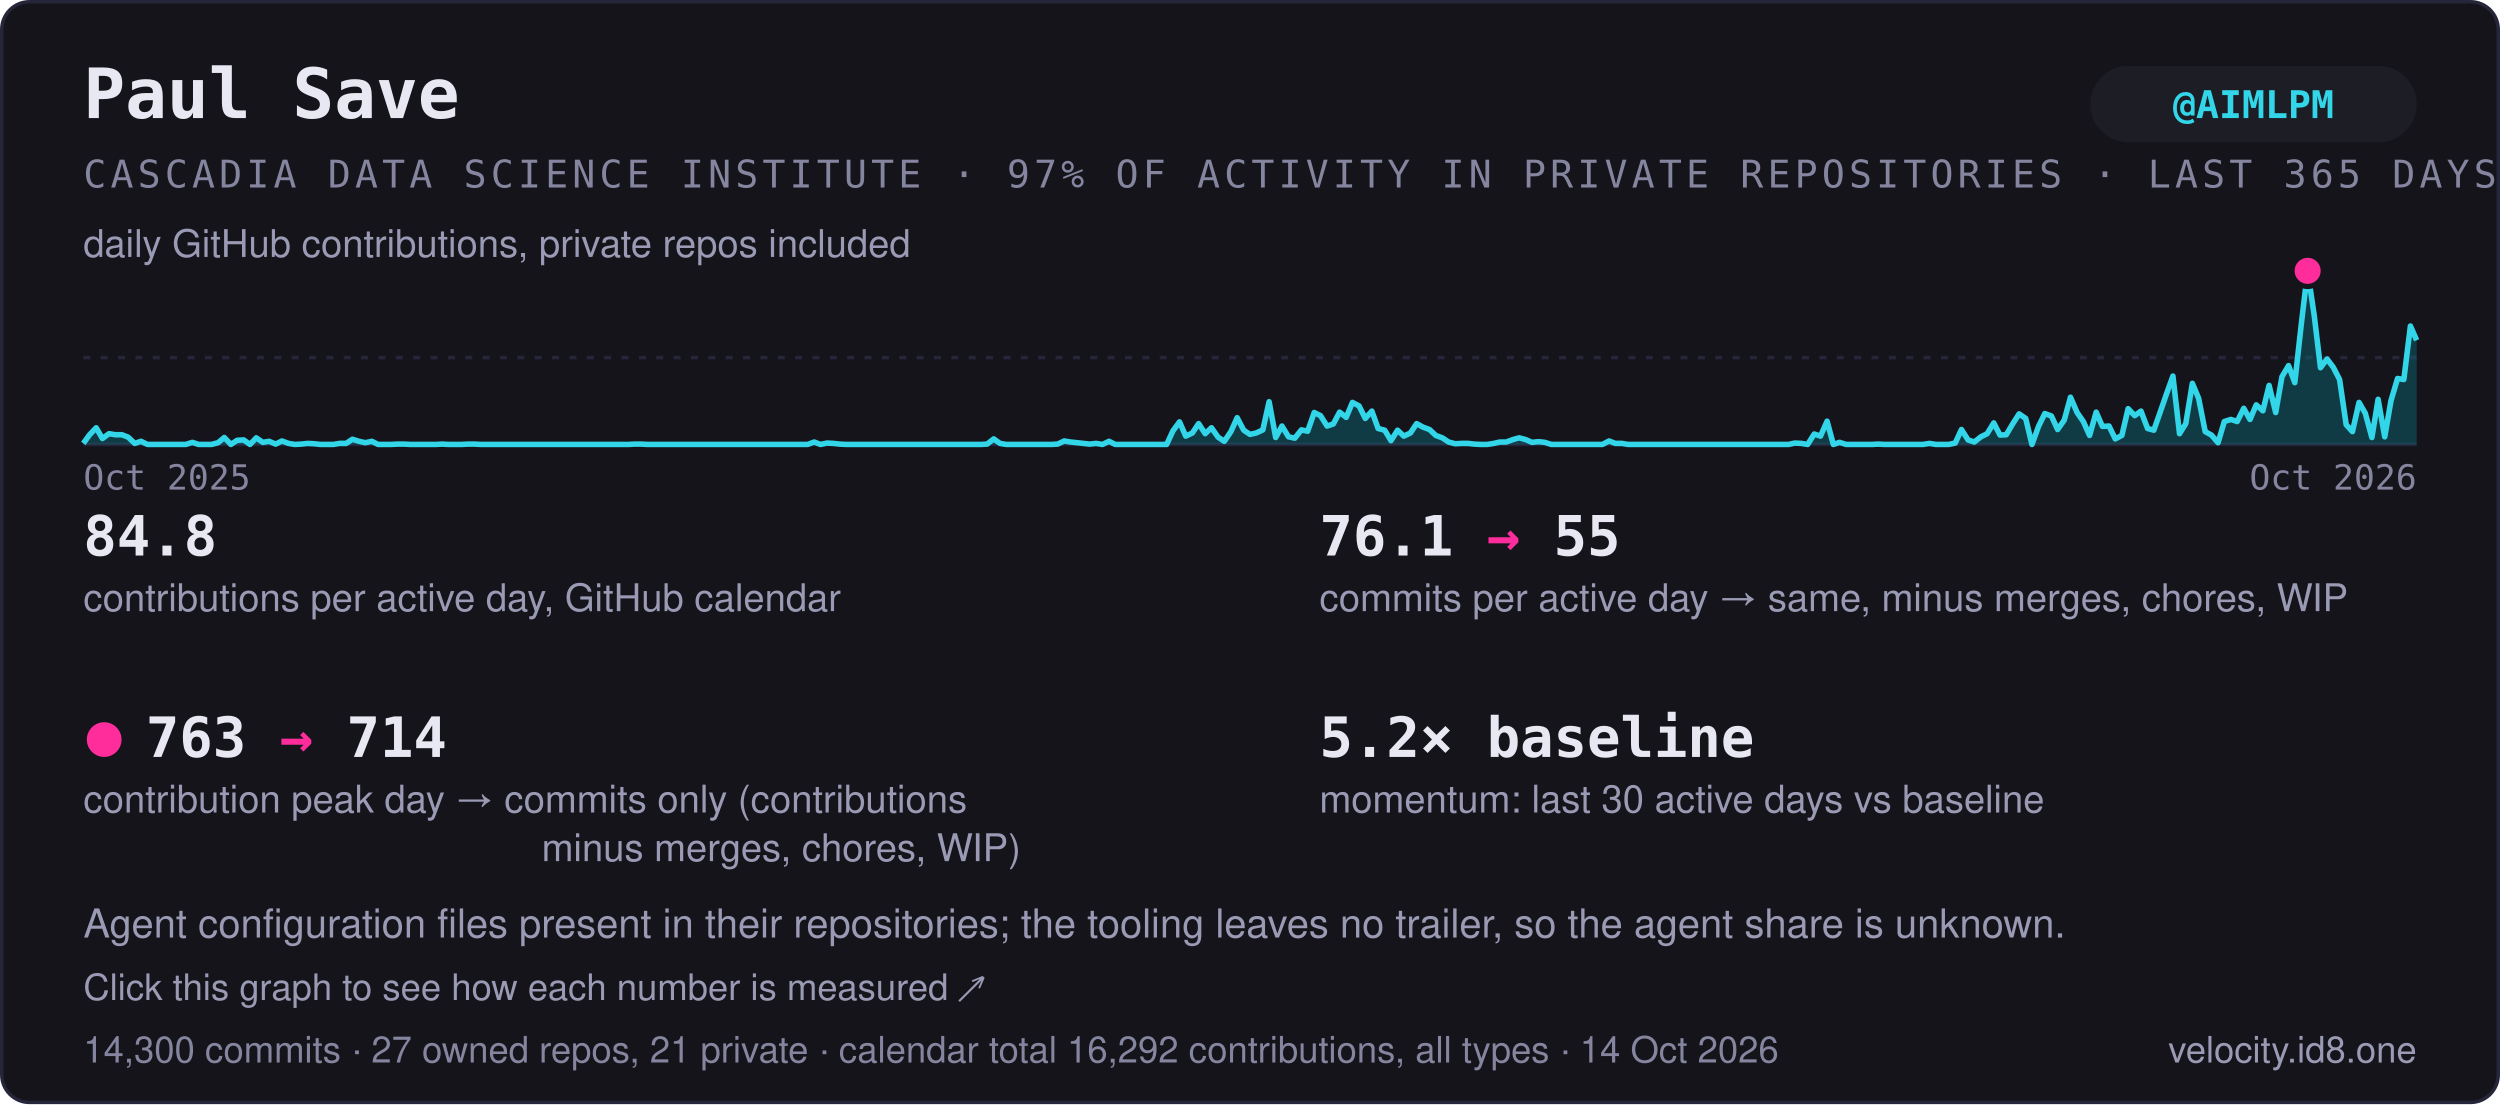
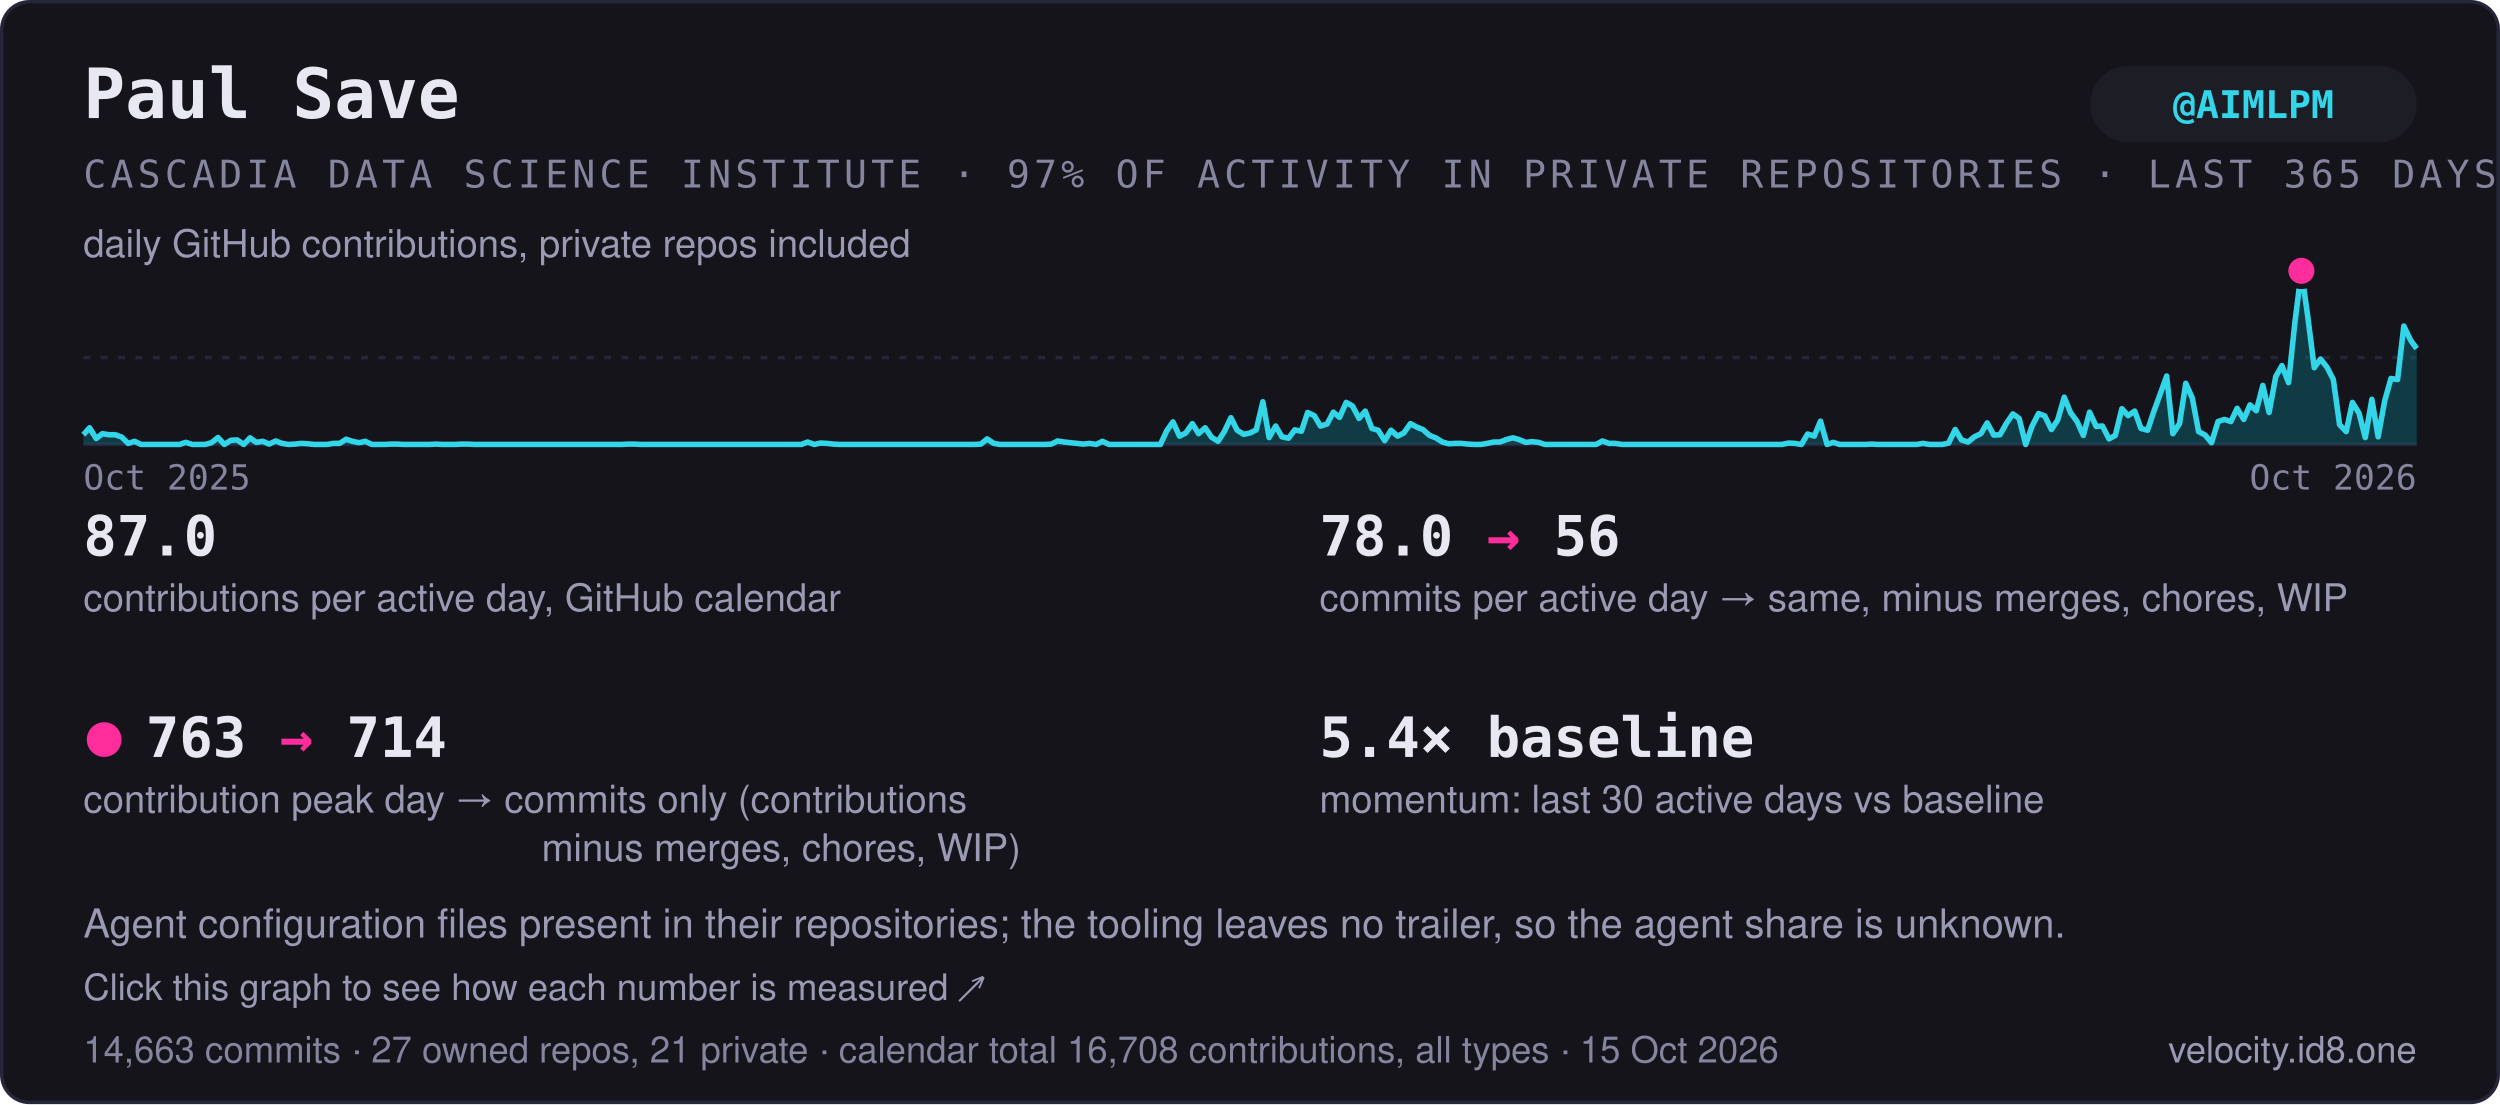
<svg xmlns="http://www.w3.org/2000/svg" width="720" height="318" viewBox="0 0 720 318" role="img" aria-label="Paul Save: Velocity Graph">
  <rect x="0.5" y="0.5" width="719" height="317" rx="8" fill="#14141A" stroke="#26263A" />
  <text x="24" y="34" font-family="Departure Mono, JetBrains Mono, ui-monospace, Menlo, monospace" font-size="20" font-weight="700" fill="#E8E8F2">Paul Save</text>
  <text x="24" y="54" font-family="Departure Mono, JetBrains Mono, ui-monospace, Menlo, monospace" font-size="11" letter-spacing="1.2" fill="#8585A0">CASCADIA DATA SCIENCE INSTITUTE · 97% OF ACTIVITY IN PRIVATE REPOSITORIES · LAST 365 DAYS</text>
  <rect x="602" y="19" width="94" height="22" rx="11" fill="#1D1D26" />
  <text x="649" y="34" text-anchor="middle" font-family="Departure Mono, JetBrains Mono, ui-monospace, Menlo, monospace" font-size="11" font-weight="600" fill="#33D6E8">@AIMLPM</text>
  <line x1="24" x2="696" y1="128" y2="128" stroke="#26263A" />
  <line x1="24" x2="696" y1="103.0" y2="103.0" stroke="#26263A" stroke-dasharray="2 3" />
-   <path d="M24.0,127.7 L25.8,125.2 L27.7,123.2 L29.5,126.3 L31.4,124.9 L33.2,125.2 L35.1,125.2 L36.9,125.9 L38.8,127.7 L40.6,127.1 L42.5,128.0 L44.3,128.0 L46.2,128.0 L48.0,128.0 L49.8,128.0 L51.7,128.0 L53.5,128.0 L55.4,127.4 L57.2,128.0 L59.1,128.0 L60.9,128.0 L62.8,127.5 L64.6,126.0 L66.5,128.0 L68.3,126.8 L70.2,126.7 L72.0,128.0 L73.8,126.1 L75.7,127.4 L77.5,127.1 L79.4,127.9 L81.2,127.0 L83.1,127.7 L84.9,128.0 L86.8,127.9 L88.6,127.7 L90.5,127.8 L92.3,128.0 L94.2,128.0 L96.0,128.0 L97.8,127.7 L99.7,127.7 L101.5,126.5 L103.4,127.1 L105.2,127.5 L107.1,127.1 L108.9,128.0 L110.8,128.0 L112.6,128.0 L114.5,127.9 L116.3,127.9 L118.2,128.0 L120.0,128.0 L121.8,128.0 L123.7,128.0 L125.5,128.0 L127.4,127.9 L129.2,128.0 L131.1,128.0 L132.9,128.0 L134.8,127.9 L136.6,127.9 L138.5,128.0 L140.3,128.0 L142.2,128.0 L144.0,128.0 L145.8,128.0 L147.7,128.0 L149.5,128.0 L151.4,128.0 L153.2,128.0 L155.1,128.0 L156.9,128.0 L158.8,128.0 L160.6,128.0 L162.5,128.0 L164.3,128.0 L166.2,128.0 L168.0,128.0 L169.8,128.0 L171.7,128.0 L173.5,128.0 L175.4,128.0 L177.2,128.0 L179.1,128.0 L180.9,128.0 L182.8,127.9 L184.6,127.9 L186.5,128.0 L188.3,128.0 L190.2,128.0 L192.0,128.0 L193.8,128.0 L195.7,128.0 L197.5,128.0 L199.4,128.0 L201.2,128.0 L203.1,128.0 L204.9,128.0 L206.8,128.0 L208.6,128.0 L210.5,128.0 L212.3,128.0 L214.2,128.0 L216.0,128.0 L217.8,128.0 L219.7,128.0 L221.5,128.0 L223.4,128.0 L225.2,128.0 L227.1,128.0 L228.9,128.0 L230.8,128.0 L232.6,128.0 L234.5,127.3 L236.3,128.0 L238.2,127.6 L240.0,127.7 L241.8,127.9 L243.7,128.0 L245.5,128.0 L247.4,128.0 L249.2,128.0 L251.1,128.0 L252.9,128.0 L254.8,128.0 L256.6,128.0 L258.5,128.0 L260.3,128.0 L262.2,128.0 L264.0,128.0 L265.8,128.0 L267.7,128.0 L269.5,128.0 L271.4,128.0 L273.2,128.0 L275.1,128.0 L276.9,128.0 L278.8,128.0 L280.6,128.0 L282.5,128.0 L284.3,127.9 L286.2,126.4 L288.0,127.7 L289.8,128.0 L291.7,128.0 L293.5,128.0 L295.4,128.0 L297.2,128.0 L299.1,128.0 L300.9,128.0 L302.8,128.0 L304.6,127.9 L306.5,127.0 L308.3,127.3 L310.2,127.5 L312.0,127.7 L313.8,127.9 L315.7,127.7 L317.5,128.0 L319.4,127.1 L321.2,128.0 L323.1,128.0 L324.9,128.0 L326.8,128.0 L328.6,128.0 L330.5,128.0 L332.3,128.0 L334.2,128.0 L336.0,128.0 L337.8,124.1 L339.7,121.5 L341.5,125.6 L343.4,124.7 L345.2,122.0 L347.1,124.9 L348.9,123.2 L350.8,125.9 L352.6,127.1 L354.5,124.3 L356.3,120.3 L358.2,123.9 L360.0,125.1 L361.8,124.7 L363.7,123.8 L365.5,115.7 L367.4,126.0 L369.2,122.7 L371.1,125.8 L372.9,126.2 L374.8,123.8 L376.6,124.2 L378.5,118.8 L380.3,119.7 L382.2,122.7 L384.0,122.1 L385.8,118.7 L387.7,120.2 L389.5,115.9 L391.4,116.9 L393.2,120.5 L395.1,118.4 L396.9,123.4 L398.8,123.9 L400.6,126.9 L402.5,123.9 L404.3,125.6 L406.2,124.7 L408.0,122.0 L409.8,123.0 L411.7,123.7 L413.5,125.4 L415.4,126.1 L417.2,127.3 L419.1,127.8 L420.9,127.7 L422.8,127.7 L424.6,127.9 L426.5,128.0 L428.3,128.0 L430.2,127.7 L432.0,127.3 L433.8,127.3 L435.7,126.6 L437.5,126.1 L439.4,126.6 L441.2,127.4 L443.1,127.2 L444.9,127.4 L446.8,128.0 L448.6,128.0 L450.5,128.0 L452.3,128.0 L454.2,128.0 L456.0,128.0 L457.8,128.0 L459.7,128.0 L461.5,128.0 L463.4,127.0 L465.2,127.7 L467.1,127.7 L468.9,128.0 L470.8,128.0 L472.6,128.0 L474.5,128.0 L476.3,128.0 L478.2,128.0 L480.0,128.0 L481.8,128.0 L483.7,128.0 L485.5,128.0 L487.4,128.0 L489.2,128.0 L491.1,128.0 L492.9,128.0 L494.8,128.0 L496.6,128.0 L498.5,128.0 L500.3,128.0 L502.2,128.0 L504.0,128.0 L505.8,128.0 L507.7,128.0 L509.5,128.0 L511.4,128.0 L513.2,128.0 L515.1,128.0 L516.9,127.6 L518.8,127.7 L520.6,128.0 L522.5,125.0 L524.3,125.6 L526.2,121.3 L528.0,128.0 L529.8,127.4 L531.7,128.0 L533.5,128.0 L535.4,128.0 L537.2,128.0 L539.1,128.0 L540.9,127.9 L542.8,128.0 L544.6,128.0 L546.5,128.0 L548.3,128.0 L550.2,128.0 L552.0,128.0 L553.8,128.0 L555.7,127.7 L557.5,128.0 L559.4,128.0 L561.2,128.0 L563.1,127.6 L564.9,123.7 L566.8,126.7 L568.6,127.3 L570.5,125.8 L572.3,124.9 L574.2,121.8 L576.0,125.3 L577.8,125.2 L579.7,122.0 L581.5,119.2 L583.4,120.5 L585.2,128.0 L587.1,122.8 L588.9,119.1 L590.8,119.8 L592.6,123.7 L594.5,121.0 L596.3,114.4 L598.2,118.8 L600.0,121.4 L601.8,125.4 L603.7,118.7 L605.5,122.8 L607.4,122.7 L609.2,126.4 L611.1,125.4 L612.9,117.7 L614.8,119.7 L616.6,118.4 L618.5,123.4 L620.3,123.9 L622.2,118.5 L624.0,113.3 L625.8,108.3 L627.7,124.9 L629.5,122.0 L631.4,110.4 L633.2,114.7 L635.1,124.3 L636.9,125.3 L638.8,127.5 L640.6,121.4 L642.5,120.8 L644.3,121.4 L646.2,117.6 L648.0,120.8 L649.8,116.6 L651.7,118.3 L653.5,111.0 L655.4,118.8 L657.2,108.5 L659.1,105.3 L660.9,110.2 L662.8,93.1 L664.6,78.0 L666.5,90.9 L668.3,105.9 L670.2,103.4 L672.0,105.8 L673.8,109.3 L675.7,122.3 L677.5,124.3 L679.4,115.9 L681.2,119.0 L683.1,126.0 L684.9,115.0 L686.8,125.8 L688.6,115.4 L690.5,109.0 L692.3,109.3 L694.2,93.9 L696.0,98.0 L696.0,128 L24,128 Z" fill="#0F6B78" fill-opacity="0.45" />
-   <path d="M24.0,127.7 L25.8,125.2 L27.7,123.2 L29.5,126.3 L31.4,124.9 L33.2,125.2 L35.1,125.2 L36.9,125.9 L38.8,127.7 L40.6,127.1 L42.5,128.0 L44.3,128.0 L46.2,128.0 L48.0,128.0 L49.8,128.0 L51.7,128.0 L53.5,128.0 L55.4,127.4 L57.2,128.0 L59.1,128.0 L60.9,128.0 L62.8,127.5 L64.6,126.0 L66.5,128.0 L68.3,126.8 L70.2,126.7 L72.0,128.0 L73.8,126.1 L75.7,127.4 L77.5,127.1 L79.4,127.9 L81.2,127.0 L83.1,127.7 L84.9,128.0 L86.8,127.9 L88.6,127.7 L90.5,127.8 L92.3,128.0 L94.2,128.0 L96.0,128.0 L97.8,127.7 L99.7,127.7 L101.5,126.5 L103.4,127.1 L105.2,127.5 L107.1,127.1 L108.9,128.0 L110.8,128.0 L112.6,128.0 L114.5,127.9 L116.3,127.9 L118.2,128.0 L120.0,128.0 L121.8,128.0 L123.7,128.0 L125.5,128.0 L127.4,127.9 L129.2,128.0 L131.1,128.0 L132.9,128.0 L134.8,127.9 L136.6,127.9 L138.5,128.0 L140.3,128.0 L142.2,128.0 L144.0,128.0 L145.8,128.0 L147.7,128.0 L149.5,128.0 L151.4,128.0 L153.2,128.0 L155.1,128.0 L156.9,128.0 L158.8,128.0 L160.6,128.0 L162.5,128.0 L164.3,128.0 L166.2,128.0 L168.0,128.0 L169.8,128.0 L171.7,128.0 L173.5,128.0 L175.4,128.0 L177.2,128.0 L179.1,128.0 L180.9,128.0 L182.8,127.9 L184.6,127.9 L186.5,128.0 L188.3,128.0 L190.2,128.0 L192.0,128.0 L193.8,128.0 L195.7,128.0 L197.5,128.0 L199.4,128.0 L201.2,128.0 L203.1,128.0 L204.9,128.0 L206.8,128.0 L208.6,128.0 L210.5,128.0 L212.3,128.0 L214.2,128.0 L216.0,128.0 L217.8,128.0 L219.7,128.0 L221.5,128.0 L223.4,128.0 L225.2,128.0 L227.1,128.0 L228.9,128.0 L230.8,128.0 L232.6,128.0 L234.5,127.3 L236.3,128.0 L238.2,127.6 L240.0,127.7 L241.8,127.9 L243.7,128.0 L245.5,128.0 L247.4,128.0 L249.2,128.0 L251.1,128.0 L252.9,128.0 L254.8,128.0 L256.6,128.0 L258.5,128.0 L260.3,128.0 L262.2,128.0 L264.0,128.0 L265.8,128.0 L267.7,128.0 L269.5,128.0 L271.4,128.0 L273.2,128.0 L275.1,128.0 L276.9,128.0 L278.8,128.0 L280.6,128.0 L282.5,128.0 L284.3,127.9 L286.2,126.4 L288.0,127.7 L289.8,128.0 L291.7,128.0 L293.5,128.0 L295.4,128.0 L297.2,128.0 L299.1,128.0 L300.9,128.0 L302.8,128.0 L304.6,127.9 L306.5,127.0 L308.3,127.3 L310.2,127.5 L312.0,127.7 L313.8,127.9 L315.7,127.7 L317.5,128.0 L319.4,127.1 L321.2,128.0 L323.1,128.0 L324.9,128.0 L326.8,128.0 L328.6,128.0 L330.5,128.0 L332.3,128.0 L334.2,128.0 L336.0,128.0 L337.8,124.1 L339.7,121.5 L341.5,125.6 L343.4,124.7 L345.2,122.0 L347.1,124.9 L348.9,123.2 L350.8,125.9 L352.6,127.1 L354.5,124.3 L356.3,120.3 L358.2,123.9 L360.0,125.1 L361.8,124.7 L363.7,123.8 L365.5,115.7 L367.4,126.0 L369.2,122.7 L371.1,125.8 L372.9,126.2 L374.8,123.8 L376.6,124.2 L378.5,118.8 L380.3,119.7 L382.2,122.7 L384.0,122.1 L385.8,118.7 L387.7,120.2 L389.5,115.9 L391.4,116.9 L393.2,120.5 L395.1,118.4 L396.9,123.4 L398.8,123.9 L400.6,126.9 L402.5,123.9 L404.3,125.6 L406.2,124.7 L408.0,122.0 L409.8,123.0 L411.7,123.7 L413.5,125.4 L415.4,126.1 L417.2,127.3 L419.1,127.8 L420.9,127.7 L422.8,127.7 L424.6,127.9 L426.5,128.0 L428.3,128.0 L430.2,127.7 L432.0,127.3 L433.8,127.3 L435.7,126.6 L437.5,126.1 L439.4,126.6 L441.2,127.4 L443.1,127.2 L444.9,127.4 L446.8,128.0 L448.6,128.0 L450.5,128.0 L452.3,128.0 L454.2,128.0 L456.0,128.0 L457.8,128.0 L459.7,128.0 L461.5,128.0 L463.4,127.0 L465.2,127.7 L467.1,127.7 L468.9,128.0 L470.8,128.0 L472.6,128.0 L474.5,128.0 L476.3,128.0 L478.2,128.0 L480.0,128.0 L481.8,128.0 L483.7,128.0 L485.5,128.0 L487.4,128.0 L489.2,128.0 L491.1,128.0 L492.9,128.0 L494.8,128.0 L496.6,128.0 L498.5,128.0 L500.3,128.0 L502.2,128.0 L504.0,128.0 L505.8,128.0 L507.7,128.0 L509.5,128.0 L511.4,128.0 L513.2,128.0 L515.1,128.0 L516.9,127.6 L518.8,127.7 L520.6,128.0 L522.5,125.0 L524.3,125.6 L526.2,121.3 L528.0,128.0 L529.8,127.4 L531.7,128.0 L533.5,128.0 L535.4,128.0 L537.2,128.0 L539.1,128.0 L540.9,127.9 L542.8,128.0 L544.6,128.0 L546.5,128.0 L548.3,128.0 L550.2,128.0 L552.0,128.0 L553.8,128.0 L555.7,127.7 L557.5,128.0 L559.4,128.0 L561.2,128.0 L563.1,127.6 L564.9,123.7 L566.8,126.7 L568.6,127.3 L570.5,125.8 L572.3,124.9 L574.2,121.8 L576.0,125.3 L577.8,125.2 L579.7,122.0 L581.5,119.2 L583.4,120.5 L585.2,128.0 L587.1,122.8 L588.9,119.1 L590.8,119.8 L592.6,123.7 L594.5,121.0 L596.3,114.4 L598.2,118.8 L600.0,121.4 L601.8,125.4 L603.7,118.7 L605.5,122.8 L607.4,122.7 L609.2,126.4 L611.1,125.4 L612.9,117.7 L614.8,119.7 L616.6,118.4 L618.5,123.4 L620.3,123.9 L622.2,118.5 L624.0,113.3 L625.8,108.3 L627.7,124.9 L629.5,122.0 L631.4,110.4 L633.2,114.7 L635.1,124.3 L636.9,125.3 L638.8,127.5 L640.6,121.4 L642.5,120.8 L644.3,121.4 L646.2,117.6 L648.0,120.8 L649.8,116.6 L651.7,118.3 L653.5,111.0 L655.4,118.8 L657.2,108.5 L659.1,105.3 L660.9,110.2 L662.8,93.1 L664.6,78.0 L666.5,90.9 L668.3,105.9 L670.2,103.4 L672.0,105.8 L673.8,109.3 L675.7,122.3 L677.5,124.3 L679.4,115.9 L681.2,119.0 L683.1,126.0 L684.9,115.0 L686.8,125.8 L688.6,115.4 L690.5,109.0 L692.3,109.3 L694.2,93.9 L696.0,98.0" fill="none" stroke="#33D6E8" stroke-width="1.6" stroke-linejoin="round" />
-   <circle cx="664.6" cy="78.0" r="4.5" fill="#FF2D9C" stroke="#14141A" stroke-width="1.5" />
+   <path d="M24.0,125.2 L25.8,123.2 L27.7,126.3 L29.5,124.9 L31.4,125.2 L33.2,125.2 L35.1,125.9 L36.9,127.7 L38.8,127.1 L40.6,128.0 L42.5,128.0 L44.3,128.0 L46.2,128.0 L48.0,128.0 L49.8,128.0 L51.7,128.0 L53.5,127.4 L55.4,128.0 L57.2,128.0 L59.1,128.0 L60.9,127.5 L62.8,126.0 L64.6,128.0 L66.5,126.8 L68.3,126.7 L70.2,128.0 L72.0,126.1 L73.8,127.4 L75.7,127.1 L77.5,127.9 L79.4,127.0 L81.2,127.7 L83.1,128.0 L84.9,127.9 L86.8,127.7 L88.6,127.8 L90.5,128.0 L92.3,128.0 L94.2,128.0 L96.0,127.7 L97.8,127.7 L99.7,126.5 L101.5,127.1 L103.4,127.5 L105.2,127.1 L107.1,128.0 L108.9,128.0 L110.8,128.0 L112.6,127.9 L114.5,127.9 L116.3,128.0 L118.2,128.0 L120.0,128.0 L121.8,128.0 L123.7,128.0 L125.5,127.9 L127.4,128.0 L129.2,128.0 L131.1,128.0 L132.9,127.9 L134.8,127.9 L136.6,128.0 L138.5,128.0 L140.3,128.0 L142.2,128.0 L144.0,128.0 L145.8,128.0 L147.7,128.0 L149.5,128.0 L151.4,128.0 L153.2,128.0 L155.1,128.0 L156.9,128.0 L158.8,128.0 L160.6,128.0 L162.5,128.0 L164.3,128.0 L166.2,128.0 L168.0,128.0 L169.8,128.0 L171.7,128.0 L173.5,128.0 L175.4,128.0 L177.2,128.0 L179.1,128.0 L180.9,127.9 L182.8,127.9 L184.6,128.0 L186.5,128.0 L188.3,128.0 L190.2,128.0 L192.0,128.0 L193.8,128.0 L195.7,128.0 L197.5,128.0 L199.4,128.0 L201.2,128.0 L203.1,128.0 L204.9,128.0 L206.8,128.0 L208.6,128.0 L210.5,128.0 L212.3,128.0 L214.2,128.0 L216.0,128.0 L217.8,128.0 L219.7,128.0 L221.5,128.0 L223.4,128.0 L225.2,128.0 L227.1,128.0 L228.9,128.0 L230.8,128.0 L232.6,127.3 L234.5,128.0 L236.3,127.6 L238.2,127.7 L240.0,127.9 L241.8,128.0 L243.7,128.0 L245.5,128.0 L247.4,128.0 L249.2,128.0 L251.1,128.0 L252.9,128.0 L254.8,128.0 L256.6,128.0 L258.5,128.0 L260.3,128.0 L262.2,128.0 L264.0,128.0 L265.8,128.0 L267.7,128.0 L269.5,128.0 L271.4,128.0 L273.2,128.0 L275.1,128.0 L276.9,128.0 L278.8,128.0 L280.6,128.0 L282.5,127.9 L284.3,126.4 L286.2,127.7 L288.0,128.0 L289.8,128.0 L291.7,128.0 L293.5,128.0 L295.4,128.0 L297.2,128.0 L299.1,128.0 L300.9,128.0 L302.8,127.9 L304.6,127.0 L306.5,127.3 L308.3,127.5 L310.2,127.7 L312.0,127.9 L313.8,127.7 L315.7,128.0 L317.5,127.1 L319.4,128.0 L321.2,128.0 L323.1,128.0 L324.9,128.0 L326.8,128.0 L328.6,128.0 L330.5,128.0 L332.3,128.0 L334.2,128.0 L336.0,124.1 L337.8,121.5 L339.7,125.6 L341.5,124.7 L343.4,122.0 L345.2,124.9 L347.1,123.2 L348.9,125.9 L350.8,127.1 L352.6,124.3 L354.5,120.3 L356.3,123.9 L358.2,125.1 L360.0,124.7 L361.8,123.8 L363.7,115.7 L365.5,126.0 L367.4,122.7 L369.2,125.8 L371.1,126.2 L372.9,123.8 L374.8,124.2 L376.6,118.8 L378.5,119.7 L380.3,122.7 L382.2,122.1 L384.0,118.7 L385.8,120.2 L387.7,115.9 L389.5,116.9 L391.4,120.5 L393.2,118.4 L395.1,123.4 L396.9,123.9 L398.8,126.9 L400.6,123.9 L402.5,125.6 L404.3,124.7 L406.2,122.0 L408.0,123.0 L409.8,123.7 L411.7,125.4 L413.5,126.1 L415.4,127.3 L417.2,127.8 L419.1,127.7 L420.9,127.7 L422.8,127.9 L424.6,128.0 L426.5,128.0 L428.3,127.7 L430.2,127.3 L432.0,127.3 L433.8,126.6 L435.7,126.1 L437.5,126.6 L439.4,127.4 L441.2,127.2 L443.1,127.4 L444.9,128.0 L446.8,128.0 L448.6,128.0 L450.5,128.0 L452.3,128.0 L454.2,128.0 L456.0,128.0 L457.8,128.0 L459.7,128.0 L461.5,127.0 L463.4,127.7 L465.2,127.7 L467.1,128.0 L468.9,128.0 L470.8,128.0 L472.6,128.0 L474.5,128.0 L476.3,128.0 L478.2,128.0 L480.0,128.0 L481.8,128.0 L483.7,128.0 L485.5,128.0 L487.4,128.0 L489.2,128.0 L491.1,128.0 L492.9,128.0 L494.8,128.0 L496.6,128.0 L498.5,128.0 L500.3,128.0 L502.2,128.0 L504.0,128.0 L505.8,128.0 L507.7,128.0 L509.5,128.0 L511.4,128.0 L513.2,128.0 L515.1,127.6 L516.9,127.7 L518.8,128.0 L520.6,125.0 L522.5,125.6 L524.3,121.3 L526.2,128.0 L528.0,127.4 L529.8,128.0 L531.7,128.0 L533.5,128.0 L535.4,128.0 L537.2,128.0 L539.1,127.9 L540.9,128.0 L542.8,128.0 L544.6,128.0 L546.5,128.0 L548.3,128.0 L550.2,128.0 L552.0,128.0 L553.8,127.7 L555.7,128.0 L557.5,128.0 L559.4,128.0 L561.2,127.6 L563.1,123.7 L564.9,126.7 L566.8,127.3 L568.6,125.8 L570.5,124.9 L572.3,121.8 L574.2,125.3 L576.0,125.2 L577.8,122.0 L579.7,119.2 L581.5,120.5 L583.4,128.0 L585.2,122.8 L587.1,119.1 L588.9,119.8 L590.8,123.7 L592.6,121.0 L594.5,114.4 L596.3,118.8 L598.2,121.4 L600.0,125.4 L601.8,118.7 L603.7,122.8 L605.5,122.7 L607.4,126.4 L609.2,125.4 L611.1,117.7 L612.9,119.7 L614.8,118.4 L616.6,123.4 L618.5,123.9 L620.3,118.5 L622.2,113.3 L624.0,108.3 L625.8,124.9 L627.7,122.0 L629.5,110.4 L631.4,114.7 L633.2,124.3 L635.1,125.3 L636.9,127.5 L638.8,121.4 L640.6,120.8 L642.5,121.4 L644.3,117.6 L646.2,120.8 L648.0,116.6 L649.8,118.3 L651.7,111.0 L653.5,118.8 L655.4,108.5 L657.2,105.3 L659.1,110.2 L660.9,93.1 L662.8,78.0 L664.6,90.9 L666.5,105.9 L668.3,103.4 L670.2,105.8 L672.0,109.3 L673.8,122.3 L675.7,124.3 L677.5,115.9 L679.4,119.0 L681.2,126.0 L683.1,115.0 L684.9,125.8 L686.8,115.4 L688.6,109.0 L690.5,109.3 L692.3,93.9 L694.2,97.9 L696.0,100.4 L696.0,128 L24,128 Z" fill="#0F6B78" fill-opacity="0.45" />
+   <path d="M24.0,125.2 L25.8,123.2 L27.7,126.3 L29.5,124.9 L31.4,125.2 L33.2,125.2 L35.1,125.9 L36.9,127.7 L38.8,127.1 L40.6,128.0 L42.5,128.0 L44.3,128.0 L46.2,128.0 L48.0,128.0 L49.8,128.0 L51.7,128.0 L53.5,127.4 L55.4,128.0 L57.2,128.0 L59.1,128.0 L60.9,127.5 L62.8,126.0 L64.6,128.0 L66.5,126.8 L68.3,126.7 L70.2,128.0 L72.0,126.1 L73.8,127.4 L75.7,127.1 L77.5,127.9 L79.4,127.0 L81.2,127.7 L83.1,128.0 L84.9,127.9 L86.8,127.7 L88.6,127.8 L90.5,128.0 L92.3,128.0 L94.2,128.0 L96.0,127.7 L97.8,127.7 L99.7,126.5 L101.5,127.1 L103.4,127.5 L105.2,127.1 L107.1,128.0 L108.9,128.0 L110.8,128.0 L112.6,127.9 L114.5,127.9 L116.3,128.0 L118.2,128.0 L120.0,128.0 L121.8,128.0 L123.7,128.0 L125.5,127.9 L127.4,128.0 L129.2,128.0 L131.1,128.0 L132.9,127.9 L134.8,127.9 L136.6,128.0 L138.5,128.0 L140.3,128.0 L142.2,128.0 L144.0,128.0 L145.8,128.0 L147.7,128.0 L149.5,128.0 L151.4,128.0 L153.2,128.0 L155.1,128.0 L156.9,128.0 L158.8,128.0 L160.6,128.0 L162.5,128.0 L164.3,128.0 L166.2,128.0 L168.0,128.0 L169.8,128.0 L171.7,128.0 L173.5,128.0 L175.4,128.0 L177.2,128.0 L179.1,128.0 L180.9,127.9 L182.8,127.9 L184.6,128.0 L186.5,128.0 L188.3,128.0 L190.2,128.0 L192.0,128.0 L193.8,128.0 L195.7,128.0 L197.5,128.0 L199.4,128.0 L201.2,128.0 L203.1,128.0 L204.9,128.0 L206.8,128.0 L208.6,128.0 L210.5,128.0 L212.3,128.0 L214.2,128.0 L216.0,128.0 L217.8,128.0 L219.7,128.0 L221.5,128.0 L223.4,128.0 L225.2,128.0 L227.1,128.0 L228.9,128.0 L230.8,128.0 L232.6,127.3 L234.5,128.0 L236.3,127.6 L238.2,127.7 L240.0,127.9 L241.8,128.0 L243.7,128.0 L245.5,128.0 L247.4,128.0 L249.2,128.0 L251.1,128.0 L252.9,128.0 L254.8,128.0 L256.6,128.0 L258.5,128.0 L260.3,128.0 L262.2,128.0 L264.0,128.0 L265.8,128.0 L267.7,128.0 L269.5,128.0 L271.4,128.0 L273.2,128.0 L275.1,128.0 L276.9,128.0 L278.8,128.0 L280.6,128.0 L282.5,127.9 L284.3,126.4 L286.2,127.7 L288.0,128.0 L289.8,128.0 L291.7,128.0 L293.5,128.0 L295.4,128.0 L297.2,128.0 L299.1,128.0 L300.9,128.0 L302.8,127.9 L304.6,127.0 L306.5,127.3 L308.3,127.5 L310.2,127.7 L312.0,127.9 L313.8,127.7 L315.7,128.0 L317.5,127.1 L319.4,128.0 L321.2,128.0 L323.1,128.0 L324.9,128.0 L326.8,128.0 L328.6,128.0 L330.5,128.0 L332.3,128.0 L334.2,128.0 L336.0,124.1 L337.8,121.5 L339.7,125.6 L341.5,124.7 L343.4,122.0 L345.2,124.9 L347.1,123.2 L348.9,125.9 L350.8,127.1 L352.6,124.3 L354.5,120.3 L356.3,123.9 L358.2,125.1 L360.0,124.7 L361.8,123.8 L363.7,115.7 L365.5,126.0 L367.4,122.7 L369.2,125.8 L371.1,126.2 L372.9,123.8 L374.8,124.2 L376.6,118.8 L378.5,119.7 L380.3,122.7 L382.2,122.1 L384.0,118.7 L385.8,120.2 L387.7,115.9 L389.5,116.9 L391.4,120.5 L393.2,118.4 L395.1,123.4 L396.9,123.9 L398.8,126.9 L400.6,123.9 L402.5,125.6 L404.3,124.7 L406.2,122.0 L408.0,123.0 L409.8,123.7 L411.7,125.4 L413.5,126.1 L415.4,127.3 L417.2,127.8 L419.1,127.7 L420.9,127.7 L422.8,127.9 L424.6,128.0 L426.5,128.0 L428.3,127.7 L430.2,127.3 L432.0,127.3 L433.8,126.6 L435.7,126.1 L437.5,126.6 L439.4,127.4 L441.2,127.2 L443.1,127.4 L444.9,128.0 L446.8,128.0 L448.6,128.0 L450.5,128.0 L452.3,128.0 L454.2,128.0 L456.0,128.0 L457.8,128.0 L459.7,128.0 L461.5,127.0 L463.4,127.7 L465.2,127.7 L467.1,128.0 L468.9,128.0 L470.8,128.0 L472.6,128.0 L474.5,128.0 L476.3,128.0 L478.2,128.0 L480.0,128.0 L481.8,128.0 L483.7,128.0 L485.5,128.0 L487.4,128.0 L489.2,128.0 L491.1,128.0 L492.9,128.0 L494.8,128.0 L496.6,128.0 L498.5,128.0 L500.3,128.0 L502.2,128.0 L504.0,128.0 L505.8,128.0 L507.7,128.0 L509.5,128.0 L511.4,128.0 L513.2,128.0 L515.1,127.6 L516.9,127.7 L518.8,128.0 L520.6,125.0 L522.5,125.6 L524.3,121.3 L526.2,128.0 L528.0,127.4 L529.8,128.0 L531.7,128.0 L533.5,128.0 L535.4,128.0 L537.2,128.0 L539.1,127.9 L540.9,128.0 L542.8,128.0 L544.6,128.0 L546.5,128.0 L548.3,128.0 L550.2,128.0 L552.0,128.0 L553.8,127.7 L555.7,128.0 L557.5,128.0 L559.4,128.0 L561.2,127.6 L563.1,123.7 L564.9,126.7 L566.8,127.3 L568.6,125.8 L570.5,124.9 L572.3,121.8 L574.2,125.3 L576.0,125.2 L577.8,122.0 L579.7,119.2 L581.5,120.5 L583.4,128.0 L585.2,122.8 L587.1,119.1 L588.9,119.8 L590.8,123.7 L592.6,121.0 L594.5,114.4 L596.3,118.8 L598.2,121.4 L600.0,125.4 L601.8,118.7 L603.7,122.8 L605.5,122.7 L607.4,126.4 L609.2,125.4 L611.1,117.7 L612.9,119.7 L614.8,118.4 L616.6,123.4 L618.5,123.9 L620.3,118.5 L622.2,113.3 L624.0,108.3 L625.8,124.9 L627.7,122.0 L629.5,110.4 L631.4,114.7 L633.2,124.3 L635.1,125.3 L636.9,127.5 L638.8,121.4 L640.6,120.8 L642.5,121.4 L644.3,117.6 L646.2,120.8 L648.0,116.6 L649.8,118.3 L651.7,111.0 L653.5,118.8 L655.4,108.5 L657.2,105.3 L659.1,110.2 L660.9,93.1 L662.8,78.0 L664.6,90.9 L666.5,105.9 L668.3,103.4 L670.2,105.8 L672.0,109.3 L673.8,122.3 L675.7,124.3 L677.5,115.9 L679.4,119.0 L681.2,126.0 L683.1,115.0 L684.9,125.8 L686.8,115.4 L688.6,109.0 L690.5,109.3 L692.3,93.9 L694.2,97.9 L696.0,100.4" fill="none" stroke="#33D6E8" stroke-width="1.6" stroke-linejoin="round" />
+   <circle cx="662.8" cy="78.0" r="4.5" fill="#FF2D9C" stroke="#14141A" stroke-width="1.5" />
  <text x="24" y="141" font-family="Departure Mono, JetBrains Mono, ui-monospace, Menlo, monospace" font-size="10" fill="#8585A0">Oct 2025</text>
  <text x="696" y="141" text-anchor="end" font-family="Departure Mono, JetBrains Mono, ui-monospace, Menlo, monospace" font-size="10" fill="#8585A0">Oct 2026</text>
  <text x="24" y="74" font-family="-apple-system, BlinkMacSystemFont, 'Segoe UI', Helvetica, Arial, sans-serif" font-size="11" fill="#9A9AB5">daily GitHub contributions, private repos included</text>
-   <text x="24" y="160" font-family="Departure Mono, JetBrains Mono, ui-monospace, Menlo, monospace" font-size="16" font-weight="600" fill="#E8E8F2">84.8</text>
+   <text x="24" y="160" font-family="Departure Mono, JetBrains Mono, ui-monospace, Menlo, monospace" font-size="16" font-weight="600" fill="#E8E8F2">87.0</text>
  <text x="24" y="176" font-family="-apple-system, BlinkMacSystemFont, 'Segoe UI', Helvetica, Arial, sans-serif" font-size="11" fill="#9A9AB5">contributions per active day, GitHub calendar</text>
-   <text x="380" y="160" font-family="Departure Mono, JetBrains Mono, ui-monospace, Menlo, monospace" font-size="16" font-weight="600" fill="#E8E8F2">76.1 <tspan fill="#FF2D9C">→</tspan> 55</text>
+   <text x="380" y="160" font-family="Departure Mono, JetBrains Mono, ui-monospace, Menlo, monospace" font-size="16" font-weight="600" fill="#E8E8F2">78.0 <tspan fill="#FF2D9C">→</tspan> 56</text>
  <text x="380" y="176" font-family="-apple-system, BlinkMacSystemFont, 'Segoe UI', Helvetica, Arial, sans-serif" font-size="11" fill="#9A9AB5">commits per active day → same, minus merges, chores, WIP</text>
  <circle cx="30" cy="213" r="5" fill="#FF2D9C" />
  <text x="42" y="218" font-family="Departure Mono, JetBrains Mono, ui-monospace, Menlo, monospace" font-size="16" font-weight="600" fill="#E8E8F2">763 <tspan fill="#FF2D9C">→</tspan> 714</text>
  <text x="24" y="234" font-family="-apple-system, BlinkMacSystemFont, 'Segoe UI', Helvetica, Arial, sans-serif" font-size="11" fill="#9A9AB5">contribution peak day → commits only (contributions</text>
  <text x="156" y="248" font-family="-apple-system, BlinkMacSystemFont, 'Segoe UI', Helvetica, Arial, sans-serif" font-size="11" fill="#9A9AB5">minus merges, chores, WIP)</text>
-   <text x="380" y="218" font-family="Departure Mono, JetBrains Mono, ui-monospace, Menlo, monospace" font-size="16" font-weight="600" fill="#E8E8F2">5.2× baseline</text>
+   <text x="380" y="218" font-family="Departure Mono, JetBrains Mono, ui-monospace, Menlo, monospace" font-size="16" font-weight="600" fill="#E8E8F2">5.4× baseline</text>
  <text x="380" y="234" font-family="-apple-system, BlinkMacSystemFont, 'Segoe UI', Helvetica, Arial, sans-serif" font-size="11" fill="#9A9AB5">momentum: last 30 active days vs baseline</text>
  <text x="24" y="270" font-family="-apple-system, BlinkMacSystemFont, 'Segoe UI', Helvetica, Arial, sans-serif" font-size="11.5" fill="#9A9AB5">Agent configuration files present in their repositories; the tooling leaves no trailer, so the agent share is unknown.</text>
  <text x="24" y="288" font-family="-apple-system, BlinkMacSystemFont, 'Segoe UI', Helvetica, Arial, sans-serif" font-size="10.5" fill="#9A9AB5">Click this graph to see how each number is measured ↗</text>
-   <text x="24" y="306" font-family="-apple-system, BlinkMacSystemFont, 'Segoe UI', Helvetica, Arial, sans-serif" font-size="10.5" fill="#8585A0">14,300 commits · 27 owned repos, 21 private · calendar total 16,292 contributions, all types · 14 Oct 2026</text>
+   <text x="24" y="306" font-family="-apple-system, BlinkMacSystemFont, 'Segoe UI', Helvetica, Arial, sans-serif" font-size="10.5" fill="#8585A0">14,663 commits · 27 owned repos, 21 private · calendar total 16,708 contributions, all types · 15 Oct 2026</text>
  <text x="696" y="306" text-anchor="end" font-family="-apple-system, BlinkMacSystemFont, 'Segoe UI', Helvetica, Arial, sans-serif" font-size="10.5" fill="#9A9AB5">velocity.id8.one</text>
</svg>
